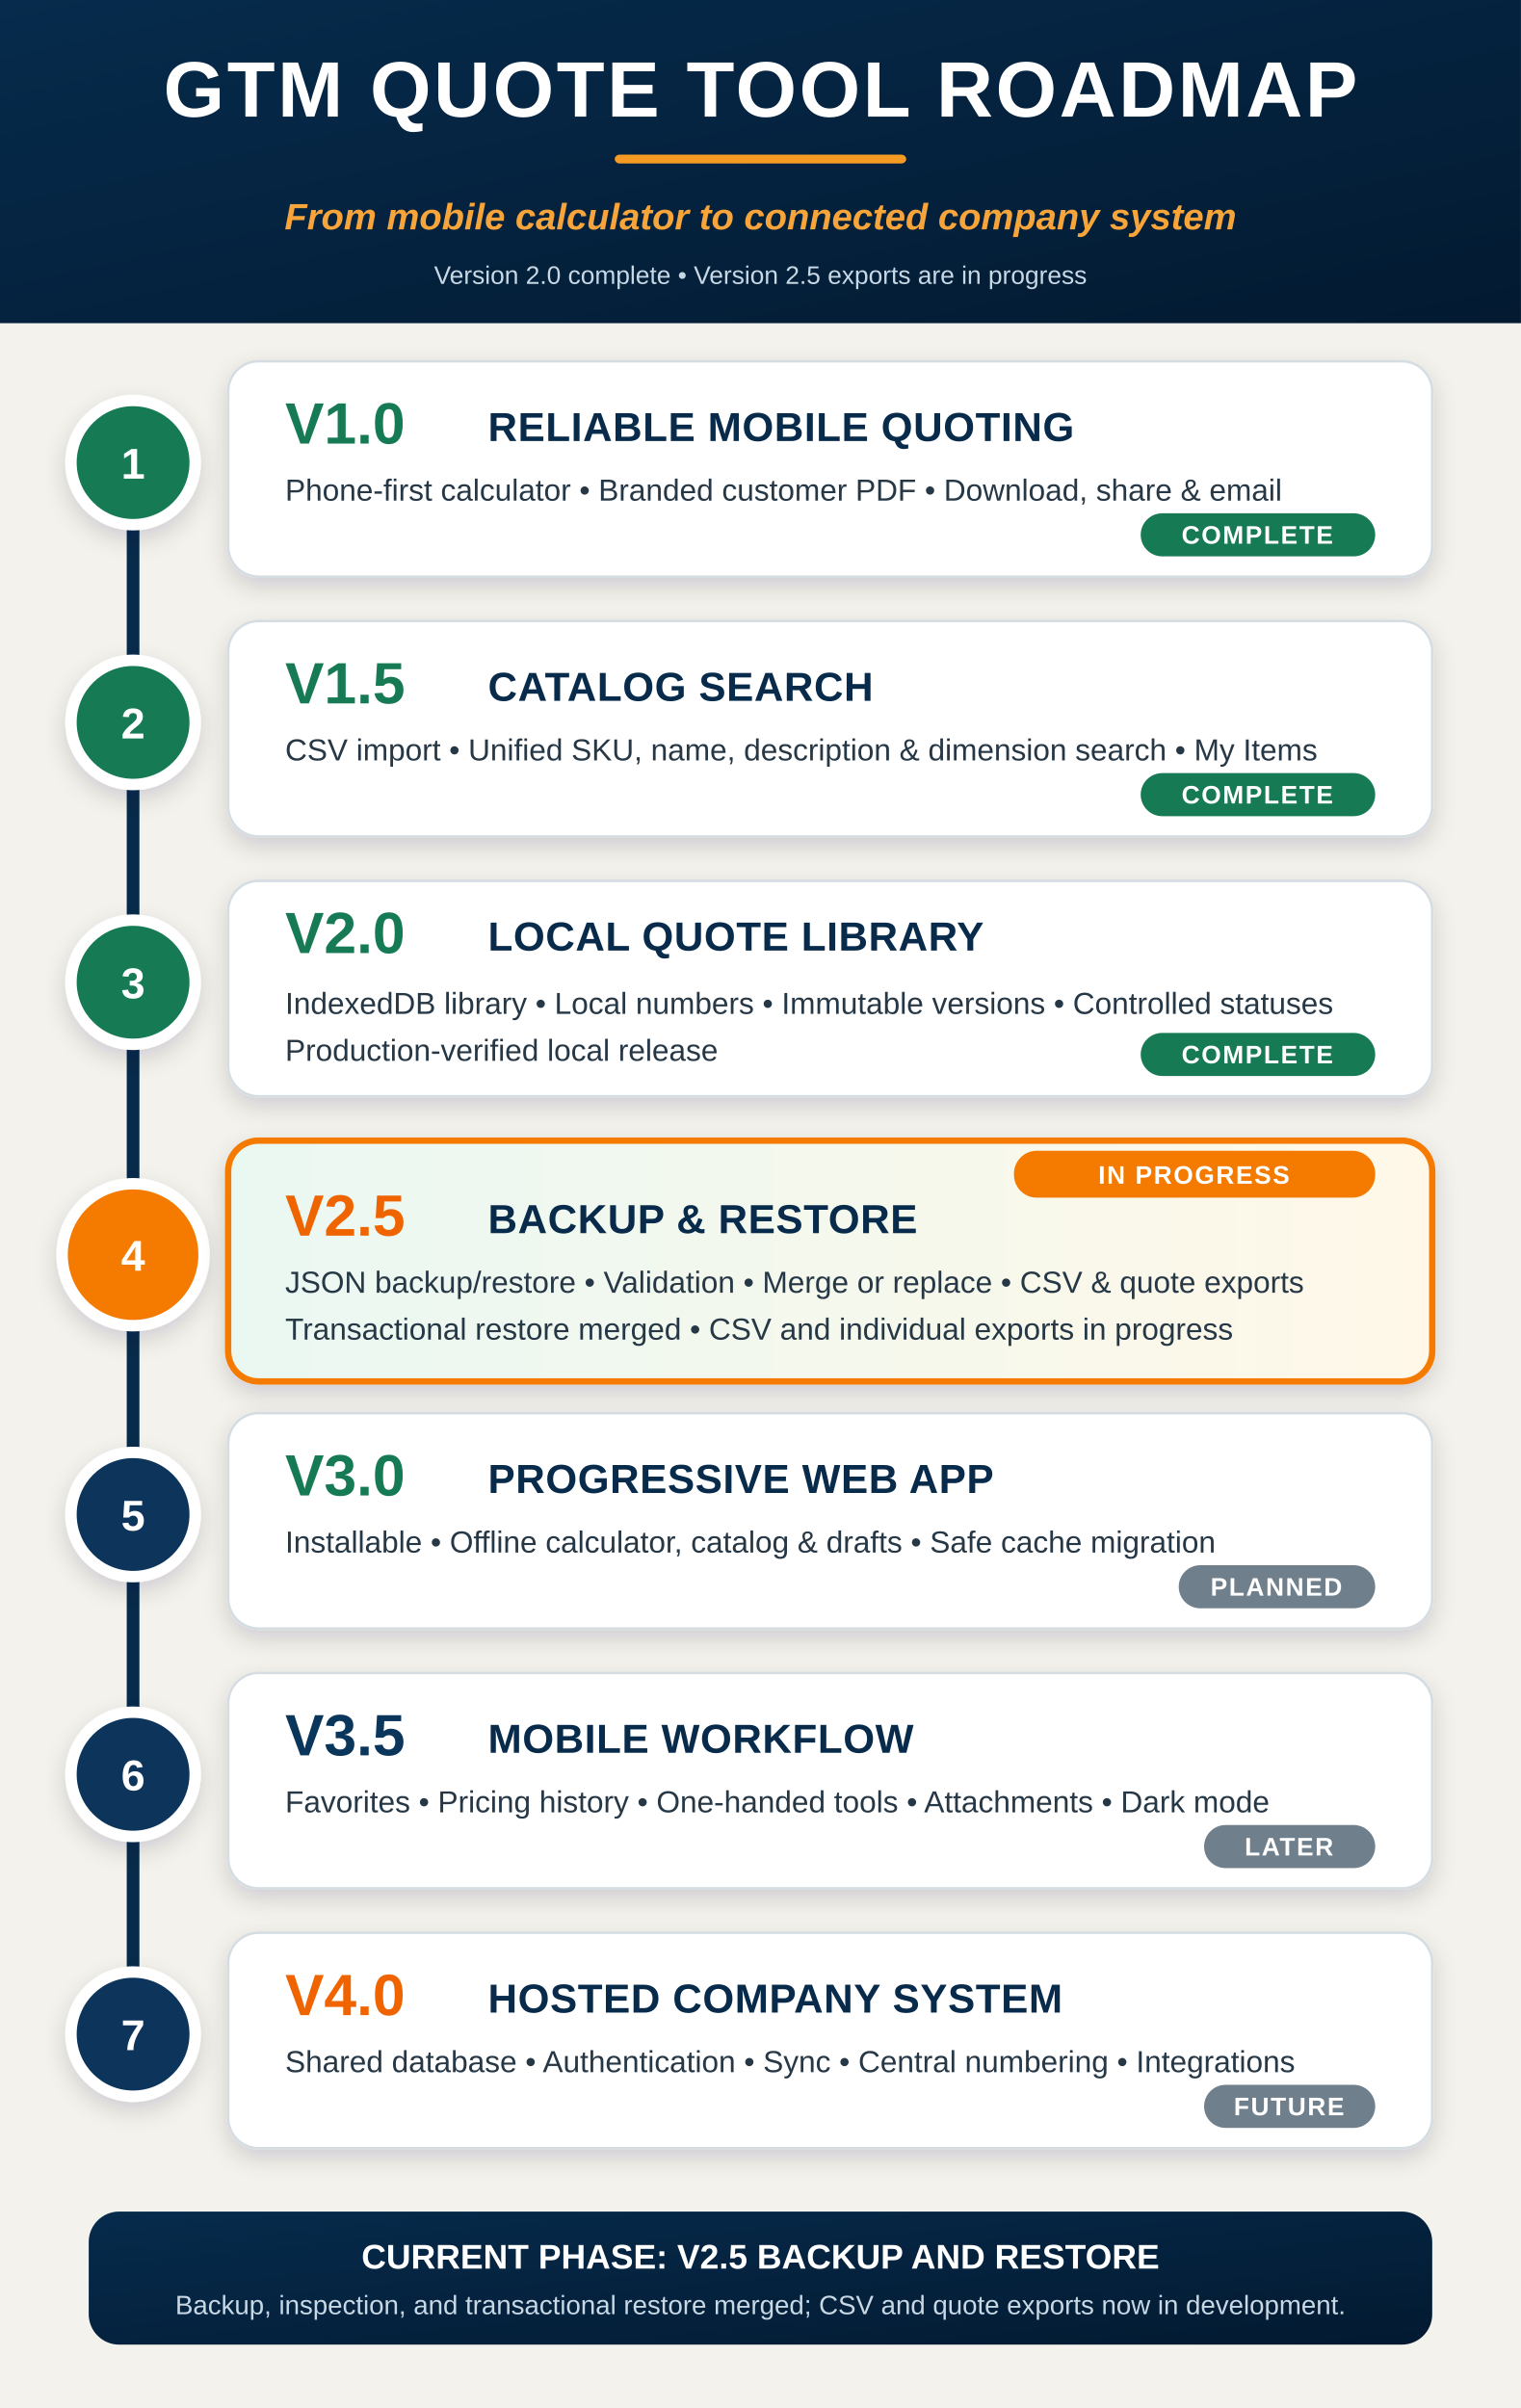
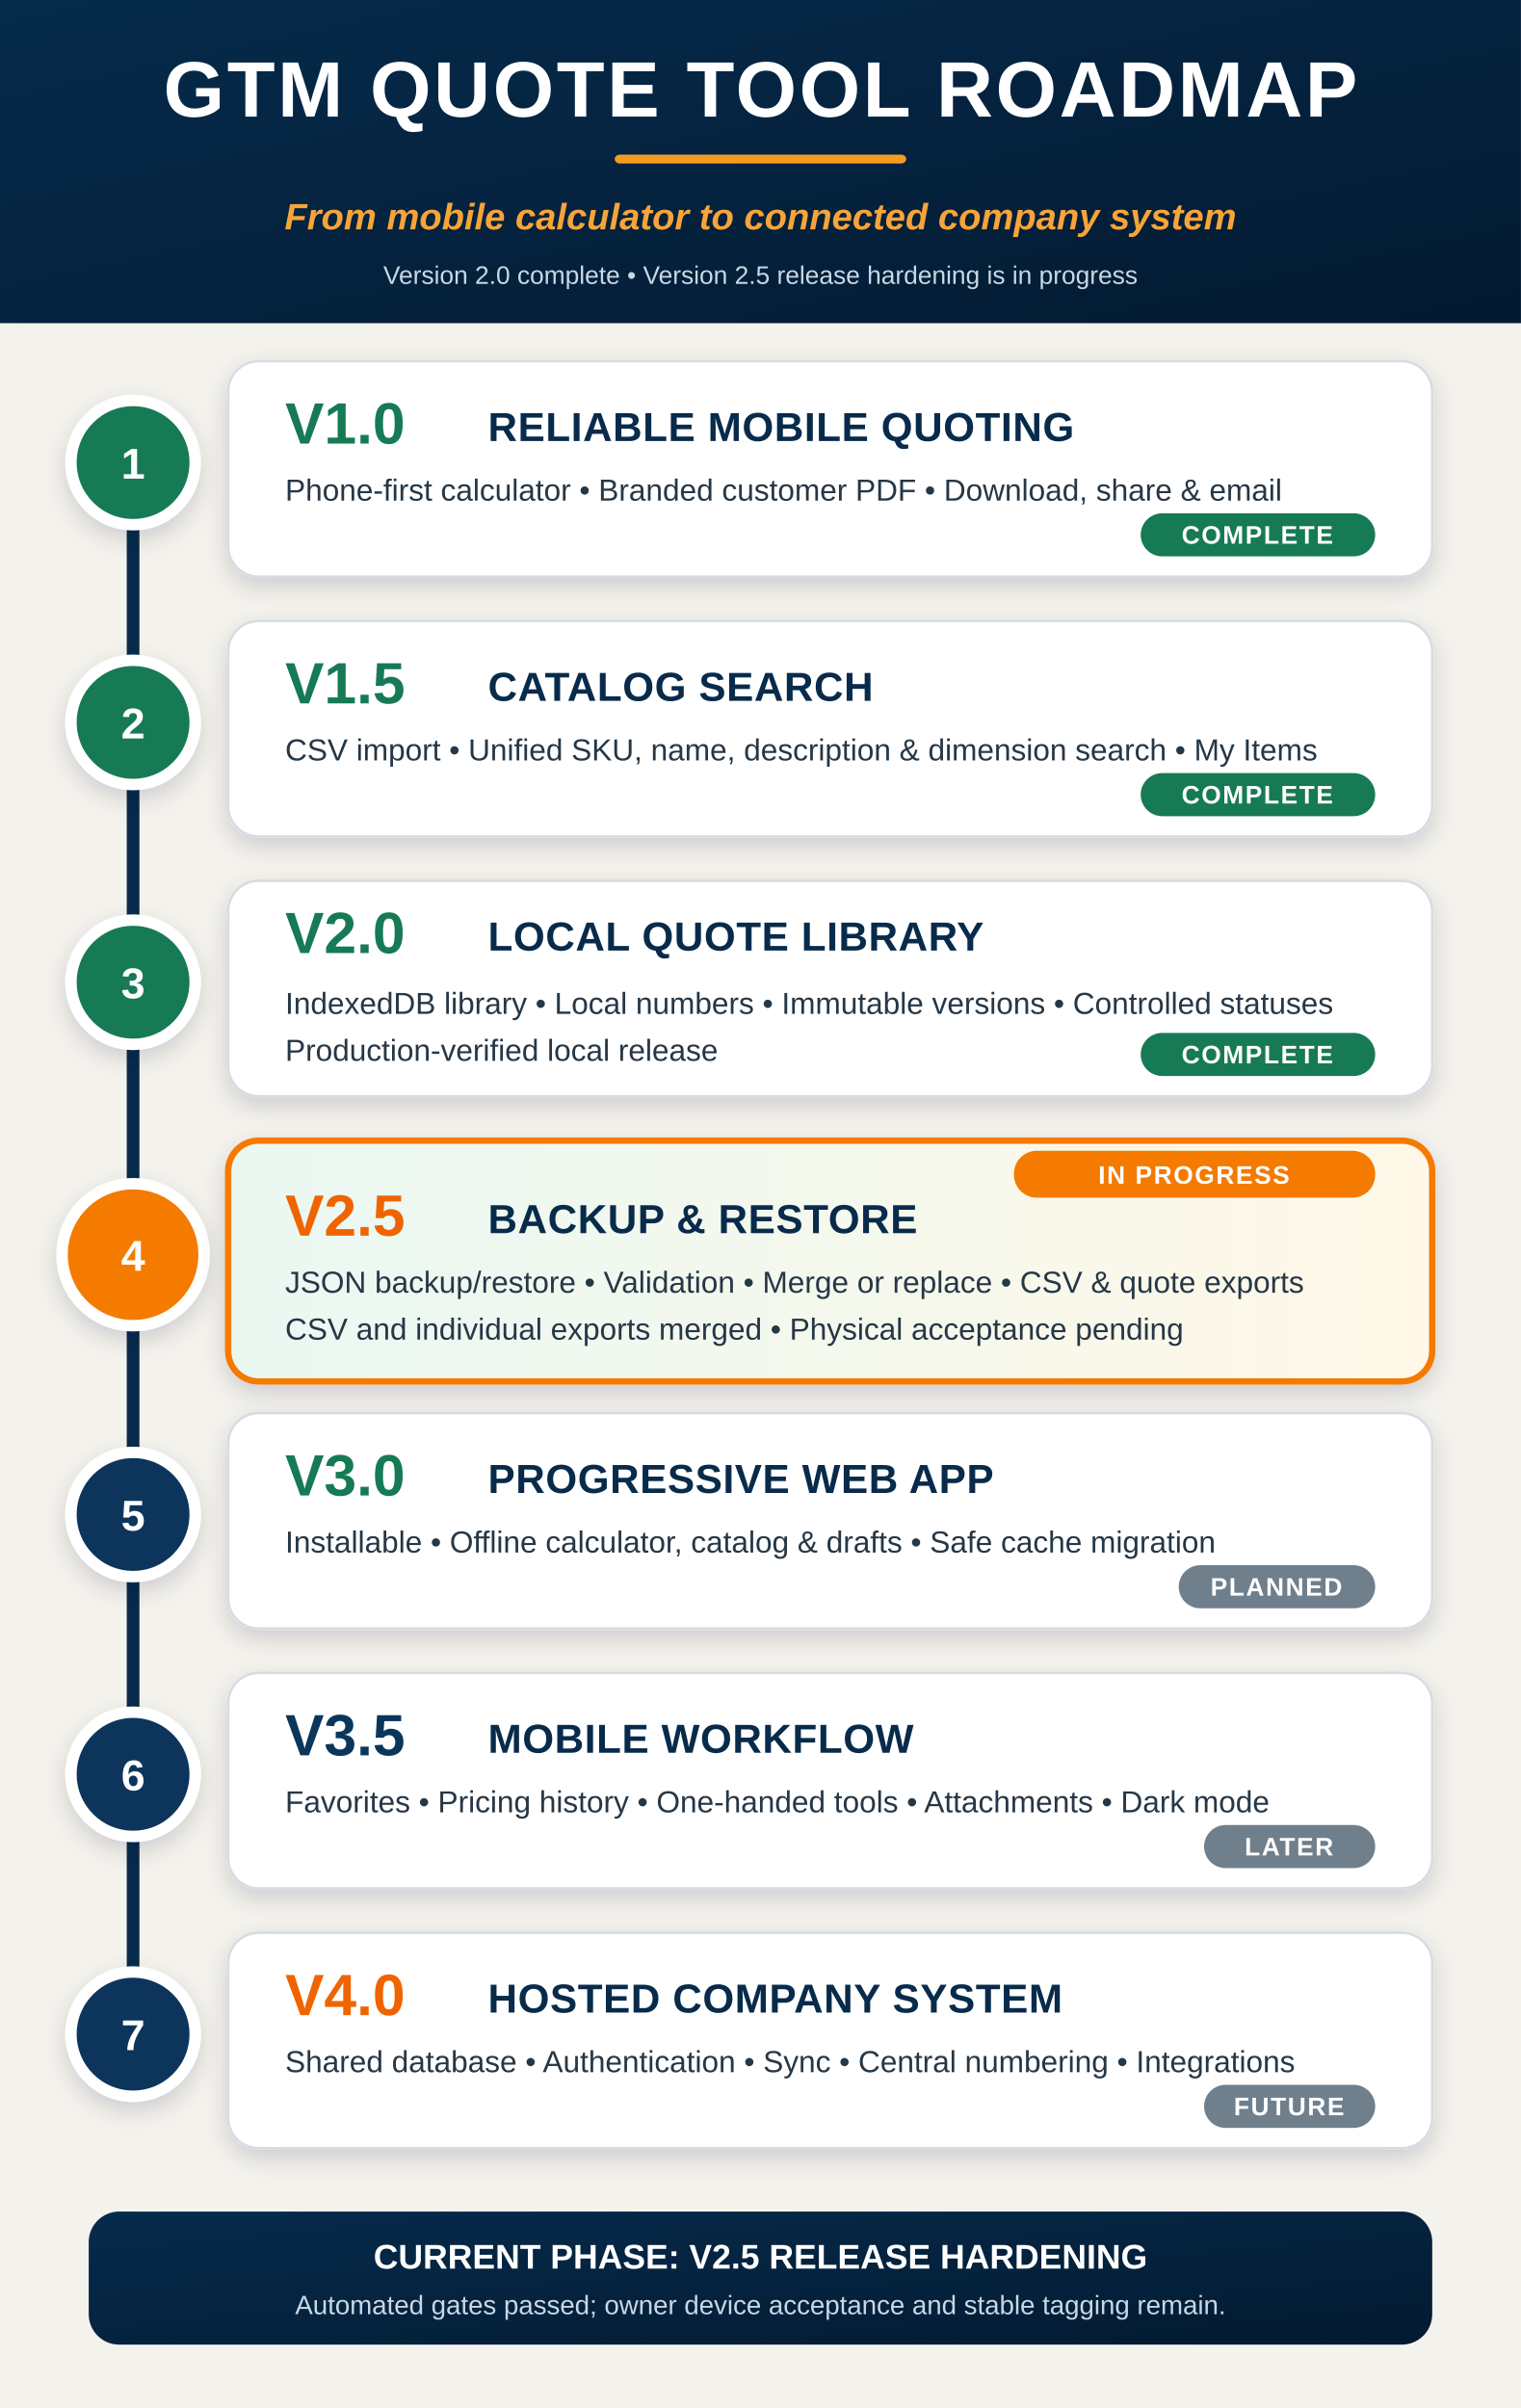
<svg xmlns="http://www.w3.org/2000/svg" width="1200" height="1900" viewBox="0 0 1200 1900" role="img" aria-labelledby="title description">
  <defs>
    <linearGradient id="header" x1="0" y1="0" x2="1" y2="1">
      <stop offset="0" stop-color="#062b4c" />
      <stop offset="1" stop-color="#031a31" />
    </linearGradient>
    <linearGradient id="current" x1="0" y1="0" x2="1" y2="0">
      <stop offset="0" stop-color="#eaf8f2" />
      <stop offset="1" stop-color="#fff8e8" />
    </linearGradient>
    <filter id="shadow" x="-20%" y="-20%" width="140%" height="150%">
      <feDropShadow dx="0" dy="7" stdDeviation="9" flood-color="#061c2f" flood-opacity="0.16" />
    </filter>
    <style>
      .card { fill: #fff; stroke: #d5dde2; stroke-width: 2; }
      .version { font: 800 46px Arial, Helvetica, sans-serif; }
      .heading { fill: #082b4b; font: 800 32px Arial, Helvetica, sans-serif; letter-spacing: .5px; }
      .body { fill: #263746; font: 24px Arial, Helvetica, sans-serif; }
      .status { font: 800 20px Arial, Helvetica, sans-serif; letter-spacing: 1.2px; }
      .step { fill: #fff; font: 800 34px Arial, Helvetica, sans-serif; text-anchor: middle; dominant-baseline: middle; }
    </style>
  </defs>
  <rect width="1200" height="1900" fill="#f4f2ed" />
  <rect width="1200" height="255" fill="url(#header)" />
  <text x="600" y="92" fill="#fff" font-family="Arial, Helvetica, sans-serif" font-size="62" font-weight="900" text-anchor="middle" letter-spacing="2">GTM QUOTE TOOL ROADMAP</text>
  <rect x="485" y="122" width="230" height="7" rx="4" fill="#f59a23" />
  <text x="600" y="181" fill="#f7a43a" font-family="Arial, Helvetica, sans-serif" font-size="29" font-weight="700" font-style="italic" text-anchor="middle">From mobile calculator to connected company system</text>
-   <text x="600" y="224" fill="#c8d8e5" font-family="Arial, Helvetica, sans-serif" font-size="20" text-anchor="middle">Version 2.0 complete • Version 2.5 exports are in progress</text>
+   <text x="600" y="224" fill="#c8d8e5" font-family="Arial, Helvetica, sans-serif" font-size="20" text-anchor="middle">Version 2.0 complete • Version 2.5 release hardening is in progress</text>
  <line x1="105" y1="330" x2="105" y2="1620" stroke="#082b4b" stroke-width="10" stroke-linecap="round" />
  <circle cx="105" cy="365" r="49" fill="#167a55" stroke="#fff" stroke-width="9" filter="url(#shadow)" />
  <text class="step" x="105" y="368">1</text>
  <g filter="url(#shadow)">
    <rect class="card" x="180" y="285" width="950" height="170" rx="24" />
  </g>
  <text class="version" x="225" y="350" fill="#167a55">V1.0</text>
  <text class="heading" x="385" y="348">RELIABLE MOBILE QUOTING</text>
  <text class="body" x="225" y="395">Phone-first calculator • Branded customer PDF • Download, share &amp; email</text>
  <rect x="900" y="405" width="185" height="34" rx="17" fill="#167a55" />
  <text class="status" x="992" y="429" fill="#fff" text-anchor="middle">COMPLETE</text>
  <circle cx="105" cy="570" r="49" fill="#167a55" stroke="#fff" stroke-width="9" filter="url(#shadow)" />
  <text class="step" x="105" y="573">2</text>
  <g filter="url(#shadow)">
    <rect class="card" x="180" y="490" width="950" height="170" rx="24" />
  </g>
  <text class="version" x="225" y="555" fill="#167a55">V1.5</text>
  <text class="heading" x="385" y="553">CATALOG SEARCH</text>
  <text class="body" x="225" y="600">CSV import • Unified SKU, name, description &amp; dimension search • My Items</text>
  <rect x="900" y="610" width="185" height="34" rx="17" fill="#167a55" />
  <text class="status" x="992" y="634" fill="#fff" text-anchor="middle">COMPLETE</text>
  <circle cx="105" cy="775" r="49" fill="#167a55" stroke="#fff" stroke-width="9" filter="url(#shadow)" />
  <text class="step" x="105" y="778">3</text>
  <g filter="url(#shadow)">
    <rect class="card" x="180" y="695" width="950" height="170" rx="24" />
  </g>
  <text class="version" x="225" y="752" fill="#167a55">V2.0</text>
  <text class="heading" x="385" y="750">LOCAL QUOTE LIBRARY</text>
  <text class="body" x="225" y="800">IndexedDB library • Local numbers • Immutable versions • Controlled statuses</text>
  <text class="body" x="225" y="837">Production-verified local release</text>
  <rect x="900" y="815" width="185" height="34" rx="17" fill="#167a55" />
  <text class="status" x="992" y="839" fill="#fff" text-anchor="middle">COMPLETE</text>
  <circle cx="105" cy="990" r="56" fill="#f47a00" stroke="#fff" stroke-width="9" filter="url(#shadow)" />
  <text class="step" x="105" y="993">4</text>
  <g filter="url(#shadow)">
    <rect x="180" y="900" width="950" height="190" rx="24" fill="url(#current)" stroke="#f47a00" stroke-width="5" />
  </g>
  <text class="version" x="225" y="975" fill="#f06400">V2.5</text>
  <text class="heading" x="385" y="973">BACKUP &amp; RESTORE</text>
  <text class="body" x="225" y="1020">JSON backup/restore • Validation • Merge or replace • CSV &amp; quote exports</text>
-   <text class="body" x="225" y="1057">Transactional restore merged • CSV and individual exports in progress</text>
+   <text class="body" x="225" y="1057">CSV and individual exports merged • Physical acceptance pending</text>
  <rect x="800" y="908" width="285" height="37" rx="18" fill="#f47a00" />
  <text class="status" x="942" y="934" fill="#fff" text-anchor="middle">IN PROGRESS</text>
  <circle cx="105" cy="1195" r="49" fill="#0b365c" stroke="#fff" stroke-width="9" filter="url(#shadow)" />
  <text class="step" x="105" y="1198">5</text>
  <g filter="url(#shadow)">
    <rect class="card" x="180" y="1115" width="950" height="170" rx="24" />
  </g>
  <text class="version" x="225" y="1180" fill="#167a55">V3.0</text>
  <text class="heading" x="385" y="1178">PROGRESSIVE WEB APP</text>
  <text class="body" x="225" y="1225">Installable • Offline calculator, catalog &amp; drafts • Safe cache migration</text>
  <rect x="930" y="1235" width="155" height="34" rx="17" fill="#6f7f8c" />
  <text class="status" x="1007" y="1259" fill="#fff" text-anchor="middle">PLANNED</text>
  <circle cx="105" cy="1400" r="49" fill="#0b365c" stroke="#fff" stroke-width="9" filter="url(#shadow)" />
  <text class="step" x="105" y="1403">6</text>
  <g filter="url(#shadow)">
    <rect class="card" x="180" y="1320" width="950" height="170" rx="24" />
  </g>
  <text class="version" x="225" y="1385" fill="#0b365c">V3.5</text>
  <text class="heading" x="385" y="1383">MOBILE WORKFLOW</text>
  <text class="body" x="225" y="1430">Favorites • Pricing history • One-handed tools • Attachments • Dark mode</text>
  <rect x="950" y="1440" width="135" height="34" rx="17" fill="#6f7f8c" />
  <text class="status" x="1017" y="1464" fill="#fff" text-anchor="middle">LATER</text>
  <circle cx="105" cy="1605" r="49" fill="#0b365c" stroke="#fff" stroke-width="9" filter="url(#shadow)" />
  <text class="step" x="105" y="1608">7</text>
  <g filter="url(#shadow)">
    <rect class="card" x="180" y="1525" width="950" height="170" rx="24" />
  </g>
  <text class="version" x="225" y="1590" fill="#f06400">V4.0</text>
  <text class="heading" x="385" y="1588">HOSTED COMPANY SYSTEM</text>
  <text class="body" x="225" y="1635">Shared database • Authentication • Sync • Central numbering • Integrations</text>
  <rect x="950" y="1645" width="135" height="34" rx="17" fill="#6f7f8c" />
  <text class="status" x="1017" y="1669" fill="#fff" text-anchor="middle">FUTURE</text>
  <rect x="70" y="1745" width="1060" height="105" rx="24" fill="url(#header)" />
-   <text x="600" y="1790" fill="#fff" font-family="Arial, Helvetica, sans-serif" font-size="27" font-weight="800" text-anchor="middle">CURRENT PHASE: V2.5 BACKUP AND RESTORE</text>
-   <text x="600" y="1826" fill="#c8d8e5" font-family="Arial, Helvetica, sans-serif" font-size="21" text-anchor="middle">Backup, inspection, and transactional restore merged; CSV and quote exports now in development.</text>
+   <text x="600" y="1790" fill="#fff" font-family="Arial, Helvetica, sans-serif" font-size="27" font-weight="800" text-anchor="middle">CURRENT PHASE: V2.5 RELEASE HARDENING</text>
+   <text x="600" y="1826" fill="#c8d8e5" font-family="Arial, Helvetica, sans-serif" font-size="21" text-anchor="middle">Automated gates passed; owner device acceptance and stable tagging remain.</text>
</svg>
